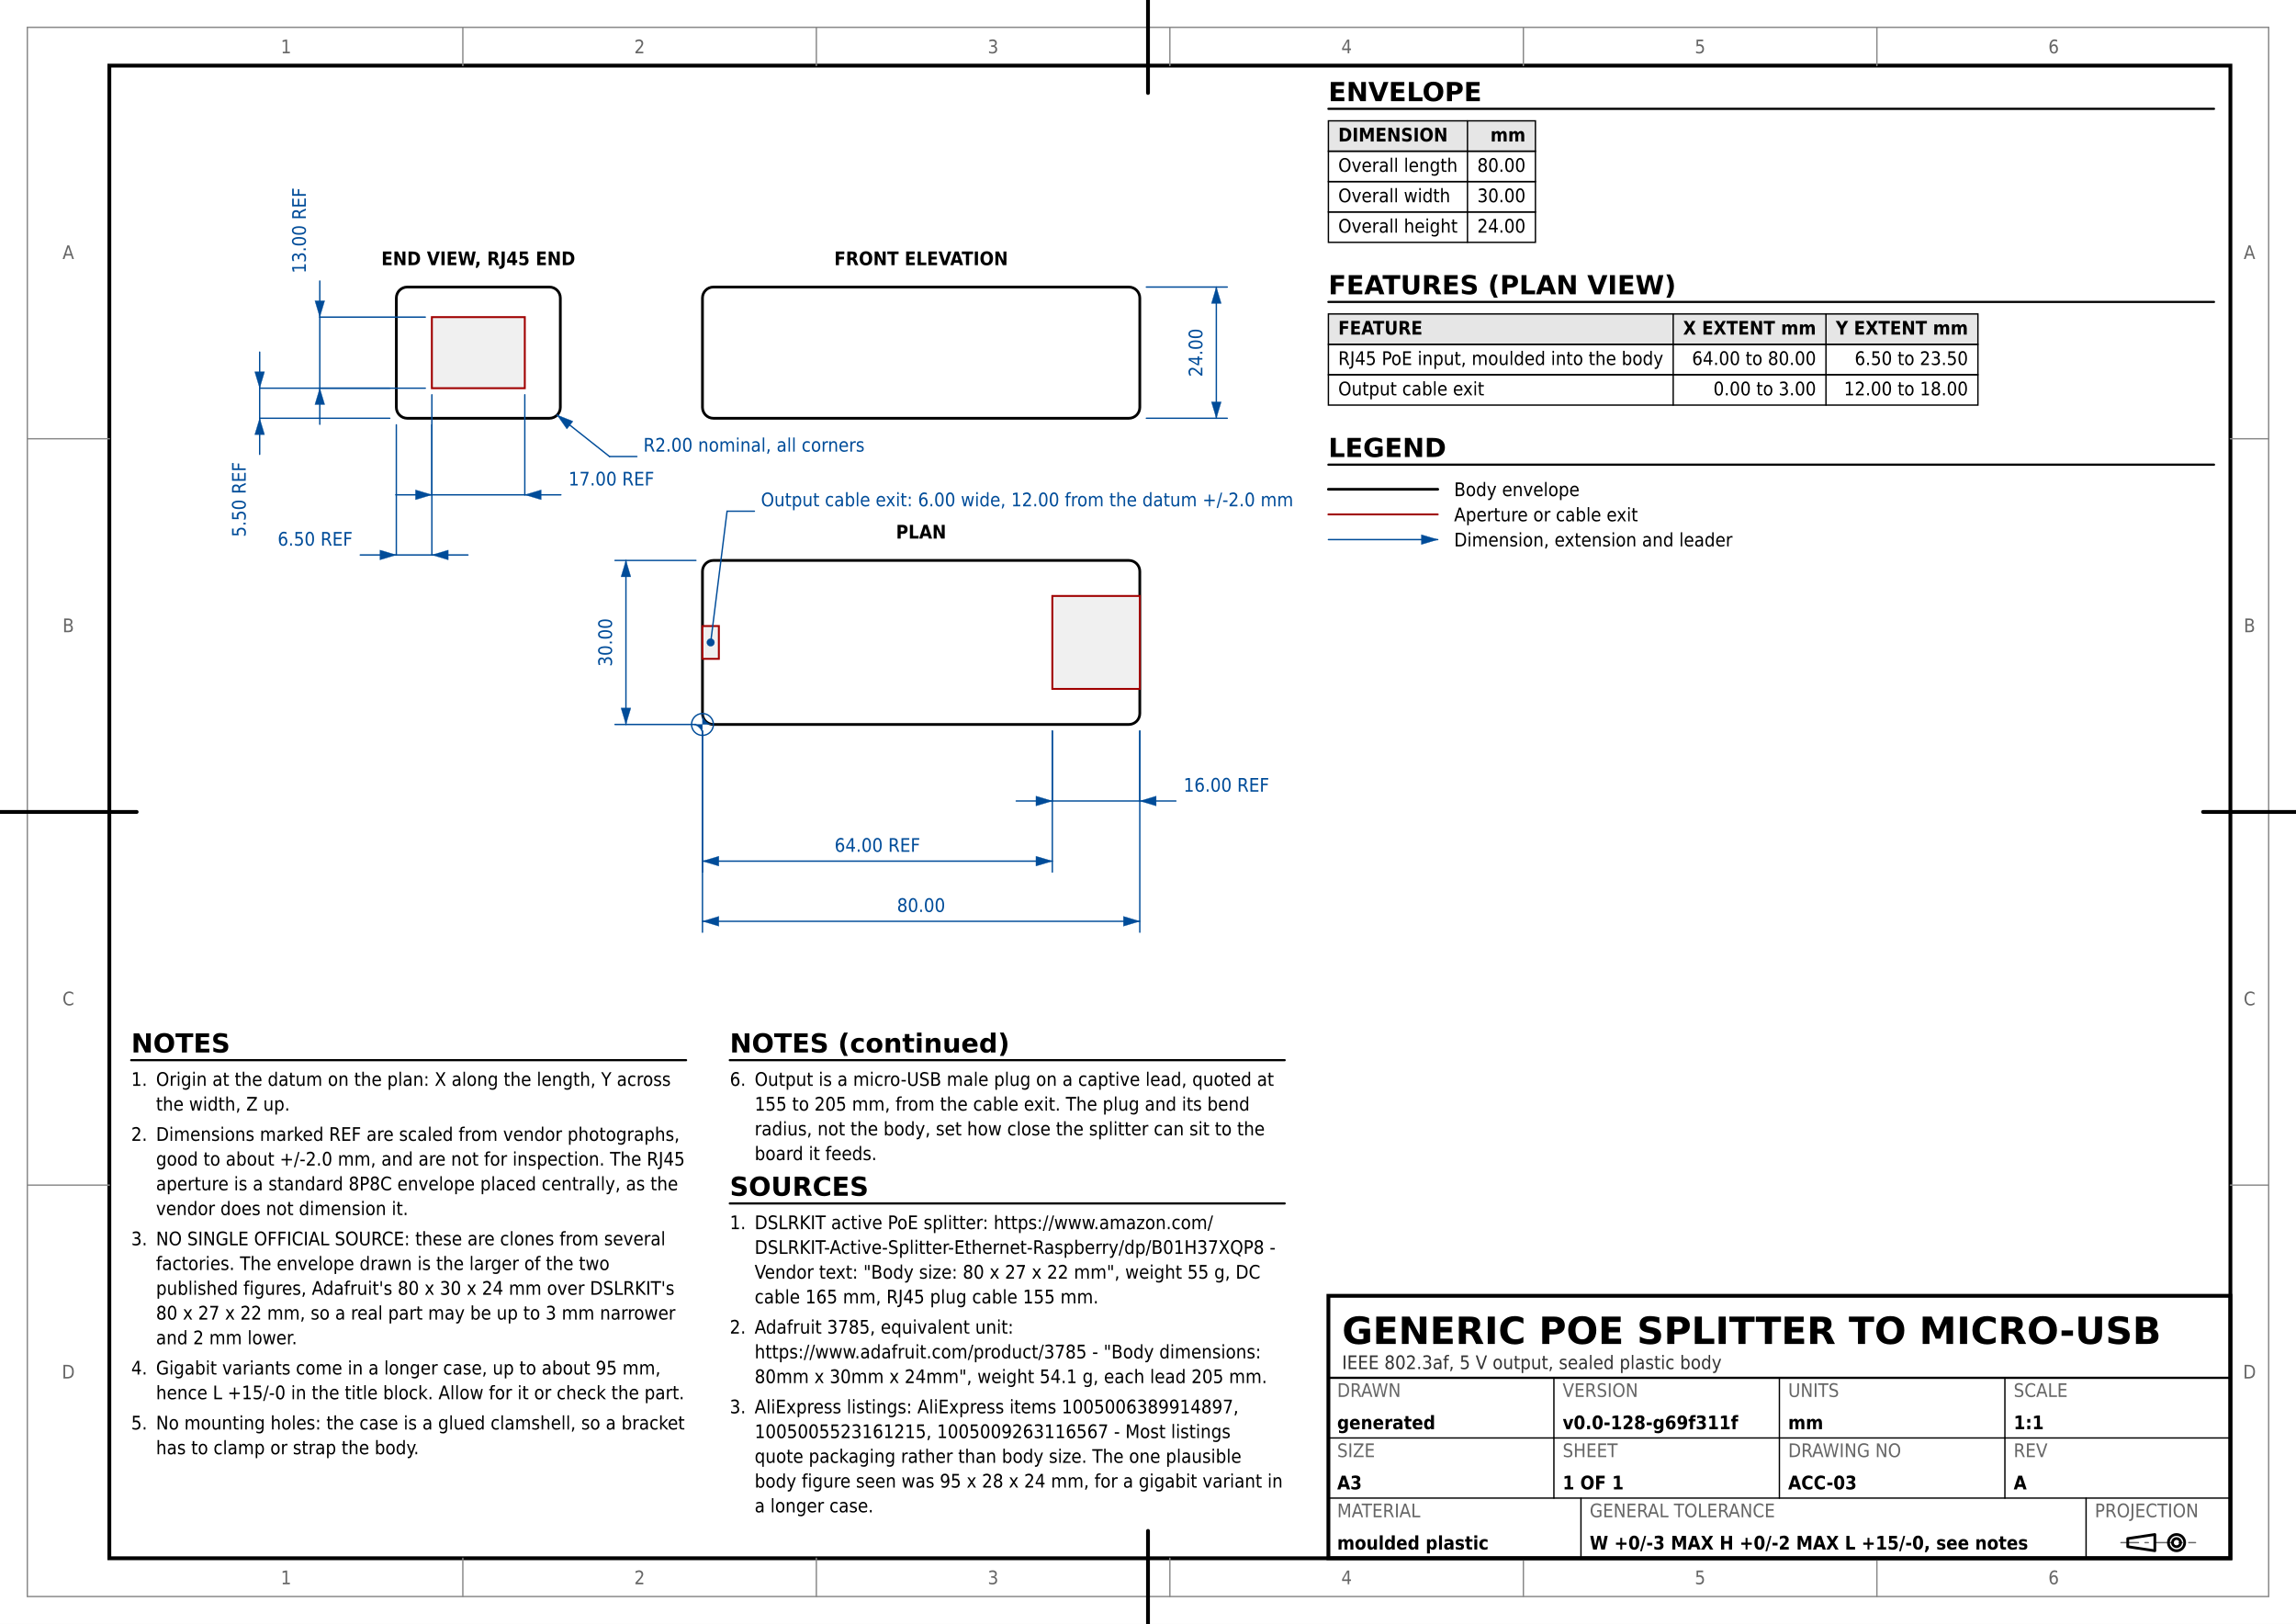
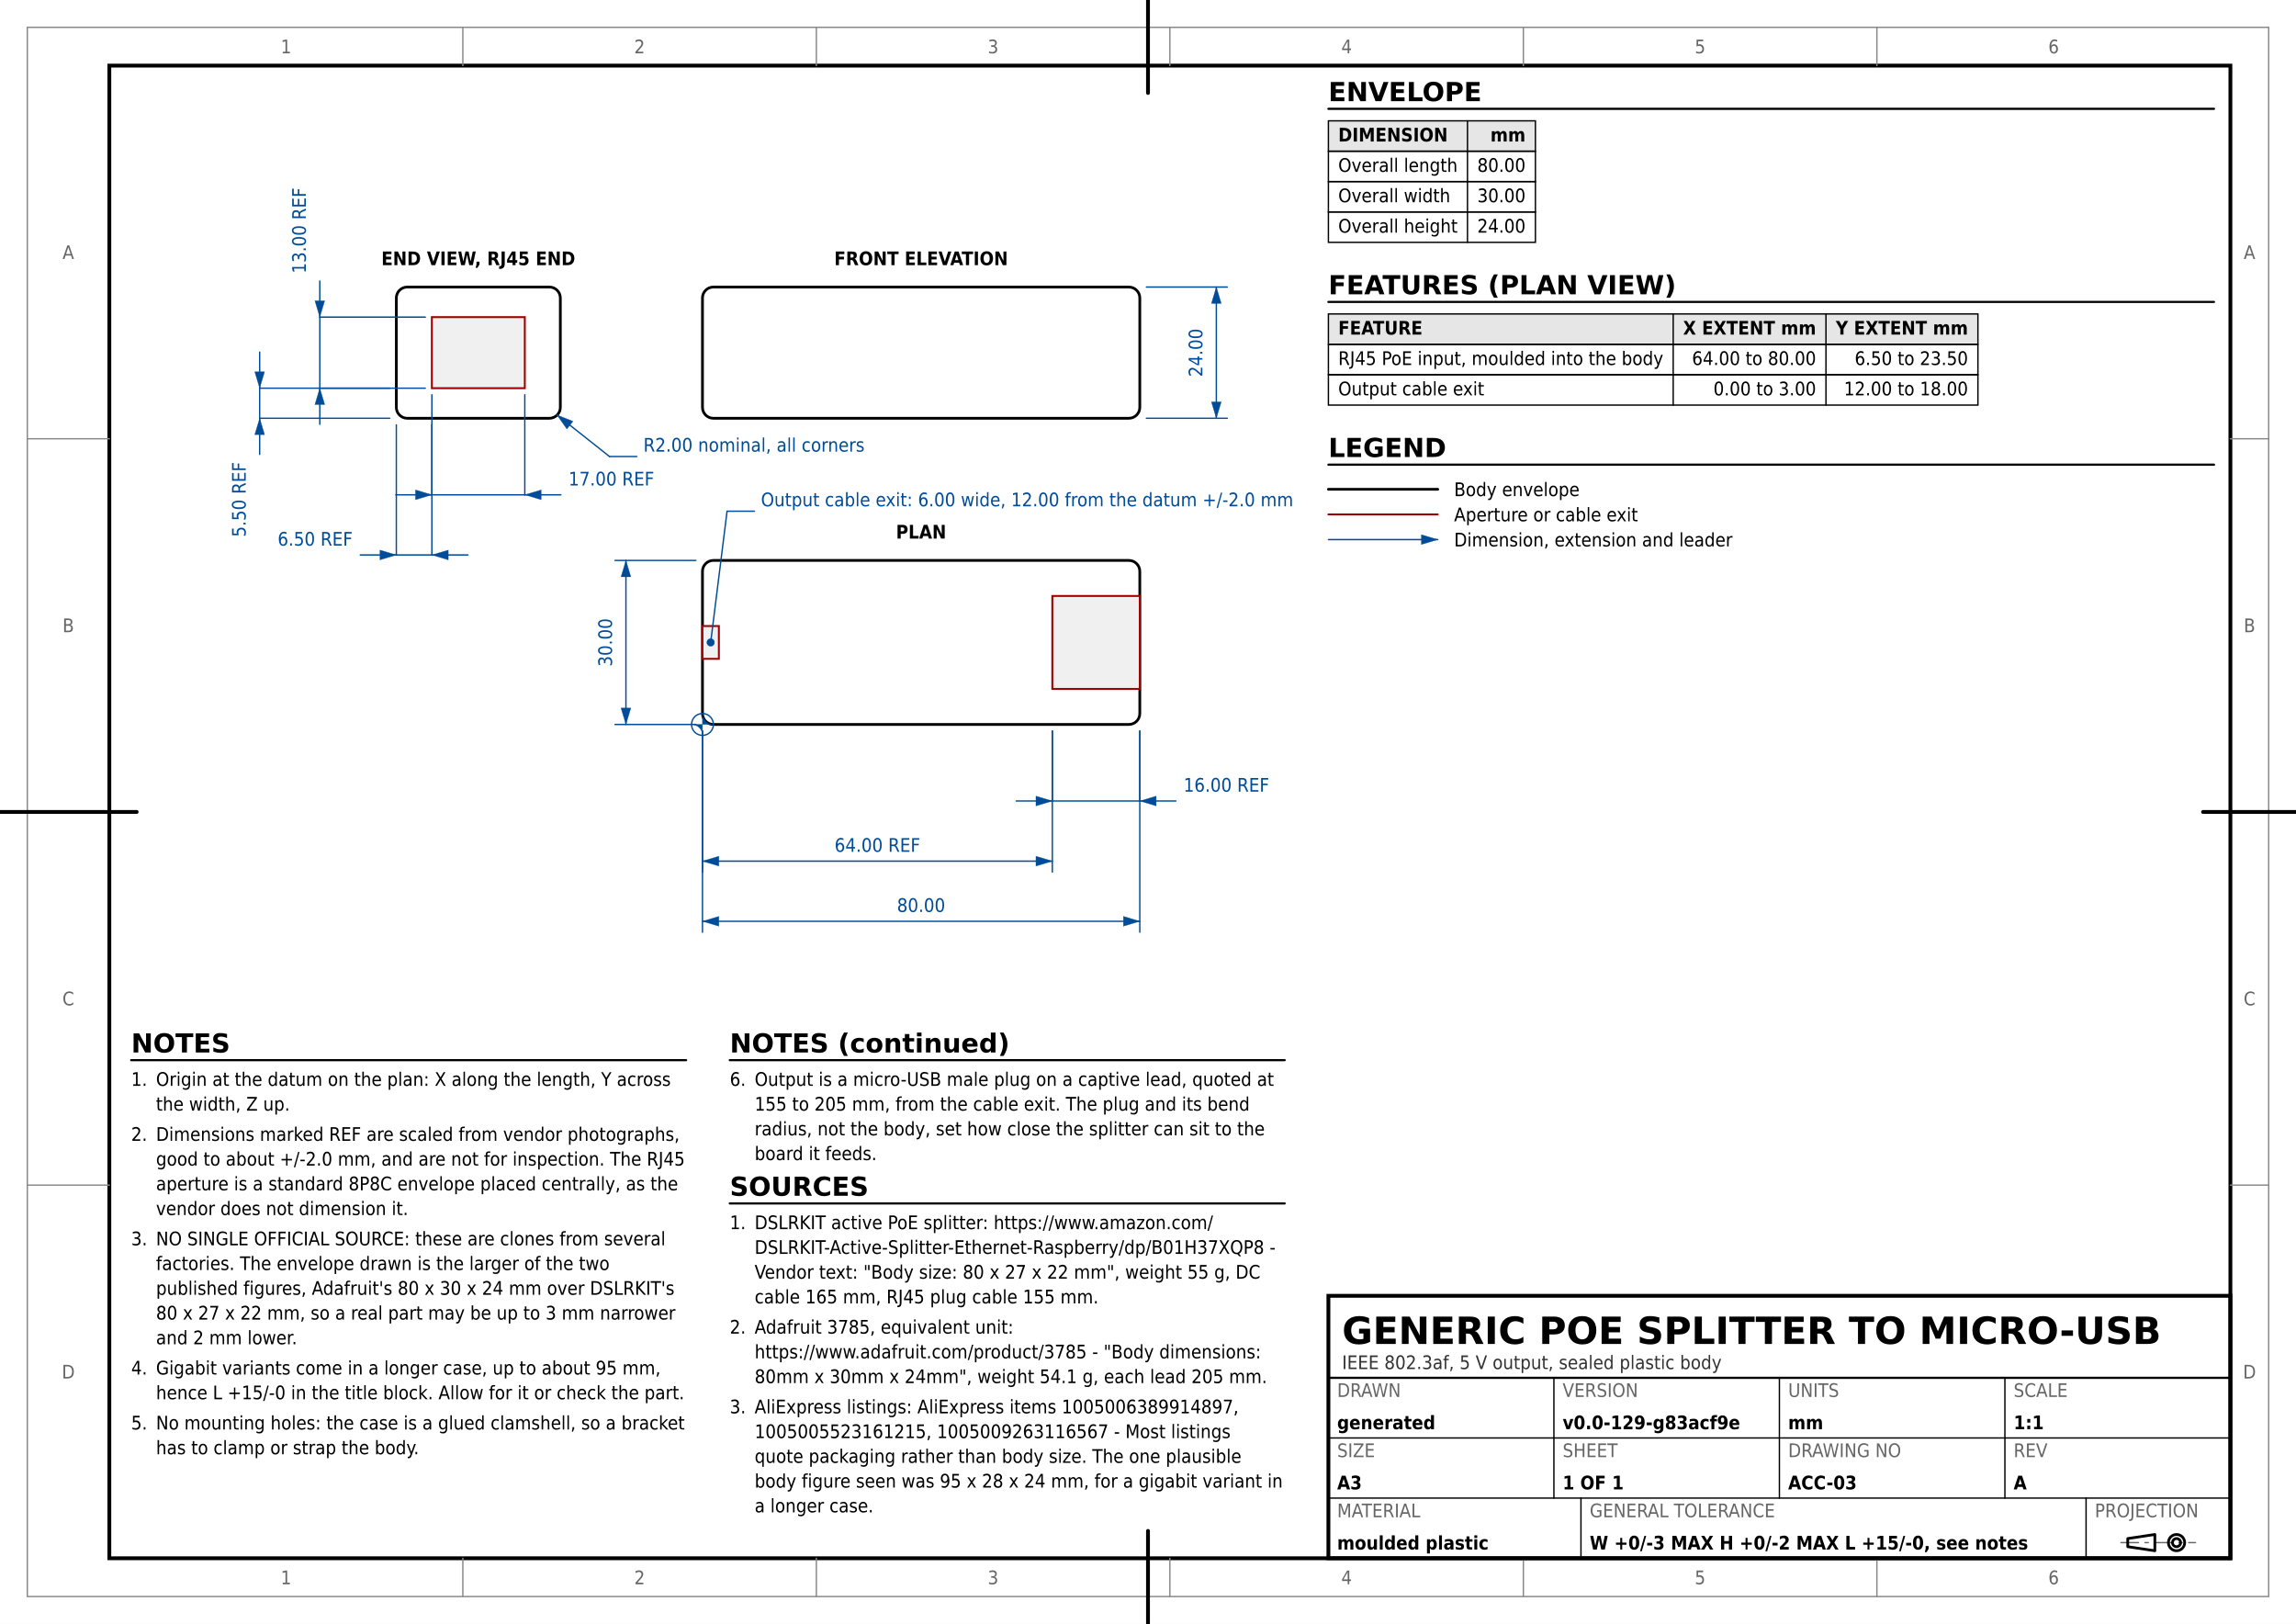
<svg xmlns="http://www.w3.org/2000/svg" version="1.1" width="420mm" height="297mm" viewBox="0 0 420 297">
  <rect width="100%" height="100%" fill="#ffffff" />
  <rect x="5" y="5" width="410" height="287" fill="none" stroke="#888888" stroke-width="0.25" />
  <rect x="20" y="12" width="388" height="273" fill="none" stroke="#000000" stroke-width="0.7" />
  <text x="52.333" y="289.75" font-family="DejaVu Sans Condensed, DejaVu Sans, Liberation Sans, sans-serif" font-size="3.429" fill="#666666" text-anchor="middle">1</text>
  <text x="52.333" y="9.75" font-family="DejaVu Sans Condensed, DejaVu Sans, Liberation Sans, sans-serif" font-size="3.429" fill="#666666" text-anchor="middle">1</text>
  <line x1="84.667" y1="292" x2="84.667" y2="285" stroke="#888888" stroke-width="0.25" stroke-linecap="round" />
  <line x1="84.667" y1="12" x2="84.667" y2="5" stroke="#888888" stroke-width="0.25" stroke-linecap="round" />
  <text x="117" y="289.75" font-family="DejaVu Sans Condensed, DejaVu Sans, Liberation Sans, sans-serif" font-size="3.429" fill="#666666" text-anchor="middle">2</text>
  <text x="117" y="9.75" font-family="DejaVu Sans Condensed, DejaVu Sans, Liberation Sans, sans-serif" font-size="3.429" fill="#666666" text-anchor="middle">2</text>
  <line x1="149.333" y1="292" x2="149.333" y2="285" stroke="#888888" stroke-width="0.25" stroke-linecap="round" />
  <line x1="149.333" y1="12" x2="149.333" y2="5" stroke="#888888" stroke-width="0.25" stroke-linecap="round" />
  <text x="181.667" y="289.75" font-family="DejaVu Sans Condensed, DejaVu Sans, Liberation Sans, sans-serif" font-size="3.429" fill="#666666" text-anchor="middle">3</text>
  <text x="181.667" y="9.75" font-family="DejaVu Sans Condensed, DejaVu Sans, Liberation Sans, sans-serif" font-size="3.429" fill="#666666" text-anchor="middle">3</text>
  <line x1="214" y1="292" x2="214" y2="285" stroke="#888888" stroke-width="0.25" stroke-linecap="round" />
  <line x1="214" y1="12" x2="214" y2="5" stroke="#888888" stroke-width="0.25" stroke-linecap="round" />
  <text x="246.333" y="289.75" font-family="DejaVu Sans Condensed, DejaVu Sans, Liberation Sans, sans-serif" font-size="3.429" fill="#666666" text-anchor="middle">4</text>
  <text x="246.333" y="9.75" font-family="DejaVu Sans Condensed, DejaVu Sans, Liberation Sans, sans-serif" font-size="3.429" fill="#666666" text-anchor="middle">4</text>
  <line x1="278.667" y1="292" x2="278.667" y2="285" stroke="#888888" stroke-width="0.25" stroke-linecap="round" />
  <line x1="278.667" y1="12" x2="278.667" y2="5" stroke="#888888" stroke-width="0.25" stroke-linecap="round" />
  <text x="311" y="289.75" font-family="DejaVu Sans Condensed, DejaVu Sans, Liberation Sans, sans-serif" font-size="3.429" fill="#666666" text-anchor="middle">5</text>
  <text x="311" y="9.75" font-family="DejaVu Sans Condensed, DejaVu Sans, Liberation Sans, sans-serif" font-size="3.429" fill="#666666" text-anchor="middle">5</text>
  <line x1="343.333" y1="292" x2="343.333" y2="285" stroke="#888888" stroke-width="0.25" stroke-linecap="round" />
  <line x1="343.333" y1="12" x2="343.333" y2="5" stroke="#888888" stroke-width="0.25" stroke-linecap="round" />
  <text x="375.667" y="289.75" font-family="DejaVu Sans Condensed, DejaVu Sans, Liberation Sans, sans-serif" font-size="3.429" fill="#666666" text-anchor="middle">6</text>
  <text x="375.667" y="9.75" font-family="DejaVu Sans Condensed, DejaVu Sans, Liberation Sans, sans-serif" font-size="3.429" fill="#666666" text-anchor="middle">6</text>
  <text x="12.5" y="252.125" font-family="DejaVu Sans Condensed, DejaVu Sans, Liberation Sans, sans-serif" font-size="3.429" fill="#666666" text-anchor="middle">D</text>
  <text x="411.5" y="252.125" font-family="DejaVu Sans Condensed, DejaVu Sans, Liberation Sans, sans-serif" font-size="3.429" fill="#666666" text-anchor="middle">D</text>
  <line x1="5" y1="216.75" x2="20" y2="216.75" stroke="#888888" stroke-width="0.25" stroke-linecap="round" />
  <line x1="408" y1="216.75" x2="415" y2="216.75" stroke="#888888" stroke-width="0.25" stroke-linecap="round" />
  <text x="12.5" y="183.875" font-family="DejaVu Sans Condensed, DejaVu Sans, Liberation Sans, sans-serif" font-size="3.429" fill="#666666" text-anchor="middle">C</text>
  <text x="411.5" y="183.875" font-family="DejaVu Sans Condensed, DejaVu Sans, Liberation Sans, sans-serif" font-size="3.429" fill="#666666" text-anchor="middle">C</text>
  <line x1="5" y1="148.5" x2="20" y2="148.5" stroke="#888888" stroke-width="0.25" stroke-linecap="round" />
  <line x1="408" y1="148.5" x2="415" y2="148.5" stroke="#888888" stroke-width="0.25" stroke-linecap="round" />
  <text x="12.5" y="115.625" font-family="DejaVu Sans Condensed, DejaVu Sans, Liberation Sans, sans-serif" font-size="3.429" fill="#666666" text-anchor="middle">B</text>
  <text x="411.5" y="115.625" font-family="DejaVu Sans Condensed, DejaVu Sans, Liberation Sans, sans-serif" font-size="3.429" fill="#666666" text-anchor="middle">B</text>
  <line x1="5" y1="80.25" x2="20" y2="80.25" stroke="#888888" stroke-width="0.25" stroke-linecap="round" />
  <line x1="408" y1="80.25" x2="415" y2="80.25" stroke="#888888" stroke-width="0.25" stroke-linecap="round" />
  <text x="12.5" y="47.375" font-family="DejaVu Sans Condensed, DejaVu Sans, Liberation Sans, sans-serif" font-size="3.429" fill="#666666" text-anchor="middle">A</text>
  <text x="411.5" y="47.375" font-family="DejaVu Sans Condensed, DejaVu Sans, Liberation Sans, sans-serif" font-size="3.429" fill="#666666" text-anchor="middle">A</text>
  <line x1="210" y1="297" x2="210" y2="280" stroke="#000000" stroke-width="0.7" stroke-linecap="round" />
  <line x1="210" y1="17" x2="210" y2="0" stroke="#000000" stroke-width="0.7" stroke-linecap="round" />
  <line x1="0" y1="148.5" x2="25" y2="148.5" stroke="#000000" stroke-width="0.7" stroke-linecap="round" />
  <line x1="403" y1="148.5" x2="420" y2="148.5" stroke="#000000" stroke-width="0.7" stroke-linecap="round" />
  <rect x="128.5" y="52.5" width="80" height="24" fill="none" stroke="#000000" stroke-width="0.5" rx="2" ry="2" />
  <rect x="128.5" y="102.5" width="80" height="30" fill="none" stroke="#000000" stroke-width="0.5" rx="2" ry="2" />
  <rect x="72.5" y="52.5" width="30" height="24" fill="none" stroke="#000000" stroke-width="0.5" rx="2" ry="2" />
  <text x="168.5" y="48.5" font-family="DejaVu Sans Condensed, DejaVu Sans, Liberation Sans, sans-serif" font-size="3.429" fill="#000000" text-anchor="middle" font-weight="bold">FRONT ELEVATION</text>
  <text x="168.5" y="98.5" font-family="DejaVu Sans Condensed, DejaVu Sans, Liberation Sans, sans-serif" font-size="3.429" fill="#000000" text-anchor="middle" font-weight="bold">PLAN</text>
  <text x="87.5" y="48.5" font-family="DejaVu Sans Condensed, DejaVu Sans, Liberation Sans, sans-serif" font-size="3.429" fill="#000000" text-anchor="middle" font-weight="bold">END VIEW, RJ45 END</text>
  <rect x="192.5" y="109" width="16" height="17" fill="#f0f0f0" stroke="#a00000" stroke-width="0.35" />
  <rect x="79" y="58" width="17" height="13" fill="#f0f0f0" stroke="#a00000" stroke-width="0.35" />
  <line x1="79" y1="72.2" x2="79" y2="90.5" stroke="#004c99" stroke-width="0.25" stroke-linecap="round" />
  <line x1="96" y1="72.2" x2="96" y2="90.5" stroke="#004c99" stroke-width="0.25" stroke-linecap="round" />
  <line x1="79" y1="90.5" x2="96" y2="90.5" stroke="#004c99" stroke-width="0.25" stroke-linecap="round" />
  <polygon points="79,90.5 76,89.6 76,91.4" fill="#004c99" stroke="#004c99" stroke-width="0.05" stroke-linejoin="round" />
  <polygon points="96,90.5 99,91.4 99,89.6" fill="#004c99" stroke="#004c99" stroke-width="0.05" stroke-linejoin="round" />
  <line x1="72.4" y1="90.5" x2="79" y2="90.5" stroke="#004c99" stroke-width="0.25" stroke-linecap="round" />
  <line x1="96" y1="90.5" x2="102.6" y2="90.5" stroke="#004c99" stroke-width="0.25" stroke-linecap="round" />
  <text x="104" y="88.791" font-family="DejaVu Sans Condensed, DejaVu Sans, Liberation Sans, sans-serif" font-size="3.429" fill="#004c99" text-anchor="start">17.00 REF</text>
  <line x1="72.5" y1="77.7" x2="72.5" y2="101.5" stroke="#004c99" stroke-width="0.25" stroke-linecap="round" />
  <line x1="79" y1="77.7" x2="79" y2="101.5" stroke="#004c99" stroke-width="0.25" stroke-linecap="round" />
  <line x1="72.5" y1="101.5" x2="79" y2="101.5" stroke="#004c99" stroke-width="0.25" stroke-linecap="round" />
  <polygon points="72.5,101.5 69.5,100.6 69.5,102.4" fill="#004c99" stroke="#004c99" stroke-width="0.05" stroke-linejoin="round" />
  <polygon points="79,101.5 82,102.4 82,100.6" fill="#004c99" stroke="#004c99" stroke-width="0.05" stroke-linejoin="round" />
  <line x1="65.9" y1="101.5" x2="72.5" y2="101.5" stroke="#004c99" stroke-width="0.25" stroke-linecap="round" />
  <line x1="79" y1="101.5" x2="85.6" y2="101.5" stroke="#004c99" stroke-width="0.25" stroke-linecap="round" />
  <text x="64.5" y="99.791" font-family="DejaVu Sans Condensed, DejaVu Sans, Liberation Sans, sans-serif" font-size="3.429" fill="#004c99" text-anchor="end">6.50 REF</text>
  <line x1="77.8" y1="71" x2="58.5" y2="71" stroke="#004c99" stroke-width="0.25" stroke-linecap="round" />
  <line x1="77.8" y1="58" x2="58.5" y2="58" stroke="#004c99" stroke-width="0.25" stroke-linecap="round" />
  <line x1="58.5" y1="71" x2="58.5" y2="58" stroke="#004c99" stroke-width="0.25" stroke-linecap="round" />
  <polygon points="58.5,71 57.6,74 59.4,74" fill="#004c99" stroke="#004c99" stroke-width="0.05" stroke-linejoin="round" />
  <polygon points="58.5,58 59.4,55 57.6,55" fill="#004c99" stroke="#004c99" stroke-width="0.05" stroke-linejoin="round" />
  <line x1="58.5" y1="77.6" x2="58.5" y2="71" stroke="#004c99" stroke-width="0.25" stroke-linecap="round" />
  <line x1="58.5" y1="58" x2="58.5" y2="51.4" stroke="#004c99" stroke-width="0.25" stroke-linecap="round" />
  <text x="55.945" y="50" font-family="DejaVu Sans Condensed, DejaVu Sans, Liberation Sans, sans-serif" font-size="3.429" fill="#004c99" text-anchor="start" transform="rotate(-90 55.9453 50)">13.00 REF</text>
  <line x1="71.3" y1="76.5" x2="47.5" y2="76.5" stroke="#004c99" stroke-width="0.25" stroke-linecap="round" />
  <line x1="71.3" y1="71" x2="47.5" y2="71" stroke="#004c99" stroke-width="0.25" stroke-linecap="round" />
  <line x1="47.5" y1="76.5" x2="47.5" y2="71" stroke="#004c99" stroke-width="0.25" stroke-linecap="round" />
  <polygon points="47.5,76.5 46.6,79.5 48.4,79.5" fill="#004c99" stroke="#004c99" stroke-width="0.05" stroke-linejoin="round" />
  <polygon points="47.5,71 48.4,68 46.6,68" fill="#004c99" stroke="#004c99" stroke-width="0.05" stroke-linejoin="round" />
  <line x1="47.5" y1="83.1" x2="47.5" y2="76.5" stroke="#004c99" stroke-width="0.25" stroke-linecap="round" />
  <line x1="47.5" y1="71" x2="47.5" y2="64.4" stroke="#004c99" stroke-width="0.25" stroke-linecap="round" />
  <text x="44.945" y="84.5" font-family="DejaVu Sans Condensed, DejaVu Sans, Liberation Sans, sans-serif" font-size="3.429" fill="#004c99" text-anchor="end" transform="rotate(-90 44.9453 84.5)">5.50 REF</text>
  <line x1="192.5" y1="133.7" x2="192.5" y2="146.5" stroke="#004c99" stroke-width="0.25" stroke-linecap="round" />
  <line x1="208.5" y1="133.7" x2="208.5" y2="146.5" stroke="#004c99" stroke-width="0.25" stroke-linecap="round" />
  <line x1="192.5" y1="146.5" x2="208.5" y2="146.5" stroke="#004c99" stroke-width="0.25" stroke-linecap="round" />
  <polygon points="192.5,146.5 189.5,145.6 189.5,147.4" fill="#004c99" stroke="#004c99" stroke-width="0.05" stroke-linejoin="round" />
  <polygon points="208.5,146.5 211.5,147.4 211.5,145.6" fill="#004c99" stroke="#004c99" stroke-width="0.05" stroke-linejoin="round" />
  <line x1="185.9" y1="146.5" x2="192.5" y2="146.5" stroke="#004c99" stroke-width="0.25" stroke-linecap="round" />
  <line x1="208.5" y1="146.5" x2="215.1" y2="146.5" stroke="#004c99" stroke-width="0.25" stroke-linecap="round" />
  <text x="216.5" y="144.791" font-family="DejaVu Sans Condensed, DejaVu Sans, Liberation Sans, sans-serif" font-size="3.429" fill="#004c99" text-anchor="start">16.00 REF</text>
  <line x1="128.5" y1="133.7" x2="128.5" y2="159.5" stroke="#004c99" stroke-width="0.25" stroke-linecap="round" />
  <line x1="192.5" y1="133.7" x2="192.5" y2="159.5" stroke="#004c99" stroke-width="0.25" stroke-linecap="round" />
  <line x1="128.5" y1="157.5" x2="192.5" y2="157.5" stroke="#004c99" stroke-width="0.25" stroke-linecap="round" />
  <polygon points="128.5,157.5 131.5,158.4 131.5,156.6" fill="#004c99" stroke="#004c99" stroke-width="0.05" stroke-linejoin="round" />
  <polygon points="192.5,157.5 189.5,156.6 189.5,158.4" fill="#004c99" stroke="#004c99" stroke-width="0.05" stroke-linejoin="round" />
  <text x="160.5" y="155.791" font-family="DejaVu Sans Condensed, DejaVu Sans, Liberation Sans, sans-serif" font-size="3.429" fill="#004c99" text-anchor="middle">64.00 REF</text>
  <rect x="128.5" y="114.5" width="3" height="6" fill="#f0f0f0" stroke="#a00000" stroke-width="0.35" />
  <circle cx="130" cy="117.5" r="0.7" fill="#004c99" stroke="#004c99" stroke-width="0.05" />
  <line x1="130" y1="117.5" x2="133" y2="93.5" stroke="#004c99" stroke-width="0.25" stroke-linecap="round" />
  <line x1="133" y1="93.5" x2="138" y2="93.5" stroke="#004c99" stroke-width="0.25" stroke-linecap="round" />
  <text x="139.2" y="92.6" font-family="DejaVu Sans Condensed, DejaVu Sans, Liberation Sans, sans-serif" font-size="3.429" fill="#004c99" text-anchor="start">Output cable exit: 6.00 wide, 12.00 from the datum +/-2.0 mm</text>
  <line x1="128.5" y1="133.7" x2="128.5" y2="170.5" stroke="#004c99" stroke-width="0.25" stroke-linecap="round" />
  <line x1="208.5" y1="133.7" x2="208.5" y2="170.5" stroke="#004c99" stroke-width="0.25" stroke-linecap="round" />
  <line x1="128.5" y1="168.5" x2="208.5" y2="168.5" stroke="#004c99" stroke-width="0.25" stroke-linecap="round" />
  <polygon points="128.5,168.5 131.5,169.4 131.5,167.6" fill="#004c99" stroke="#004c99" stroke-width="0.05" stroke-linejoin="round" />
  <polygon points="208.5,168.5 205.5,167.6 205.5,169.4" fill="#004c99" stroke="#004c99" stroke-width="0.05" stroke-linejoin="round" />
  <text x="168.5" y="166.791" font-family="DejaVu Sans Condensed, DejaVu Sans, Liberation Sans, sans-serif" font-size="3.429" fill="#004c99" text-anchor="middle">80.00</text>
  <line x1="127.3" y1="132.5" x2="112.5" y2="132.5" stroke="#004c99" stroke-width="0.25" stroke-linecap="round" />
  <line x1="127.3" y1="102.5" x2="112.5" y2="102.5" stroke="#004c99" stroke-width="0.25" stroke-linecap="round" />
  <line x1="114.5" y1="132.5" x2="114.5" y2="102.5" stroke="#004c99" stroke-width="0.25" stroke-linecap="round" />
  <polygon points="114.5,132.5 115.4,129.5 113.6,129.5" fill="#004c99" stroke="#004c99" stroke-width="0.05" stroke-linejoin="round" />
  <polygon points="114.5,102.5 113.6,105.5 115.4,105.5" fill="#004c99" stroke="#004c99" stroke-width="0.05" stroke-linejoin="round" />
  <text x="111.945" y="117.5" font-family="DejaVu Sans Condensed, DejaVu Sans, Liberation Sans, sans-serif" font-size="3.429" fill="#004c99" text-anchor="middle" transform="rotate(-90 111.9453 117.5)">30.00</text>
  <line x1="209.7" y1="76.5" x2="224.5" y2="76.5" stroke="#004c99" stroke-width="0.25" stroke-linecap="round" />
  <line x1="209.7" y1="52.5" x2="224.5" y2="52.5" stroke="#004c99" stroke-width="0.25" stroke-linecap="round" />
  <line x1="222.5" y1="76.5" x2="222.5" y2="52.5" stroke="#004c99" stroke-width="0.25" stroke-linecap="round" />
  <polygon points="222.5,76.5 223.4,73.5 221.6,73.5" fill="#004c99" stroke="#004c99" stroke-width="0.05" stroke-linejoin="round" />
  <polygon points="222.5,52.5 221.6,55.5 223.4,55.5" fill="#004c99" stroke="#004c99" stroke-width="0.05" stroke-linejoin="round" />
  <text x="219.945" y="64.5" font-family="DejaVu Sans Condensed, DejaVu Sans, Liberation Sans, sans-serif" font-size="3.429" fill="#004c99" text-anchor="middle" transform="rotate(-90 219.9453 64.5)">24.00</text>
  <polygon points="101.9,75.9 103.694,78.468 104.811,77.056" fill="#004c99" stroke="#004c99" stroke-width="0.05" stroke-linejoin="round" />
  <line x1="101.9" y1="75.9" x2="111.5" y2="83.5" stroke="#004c99" stroke-width="0.25" stroke-linecap="round" />
  <line x1="111.5" y1="83.5" x2="116.5" y2="83.5" stroke="#004c99" stroke-width="0.25" stroke-linecap="round" />
  <text x="117.7" y="82.6" font-family="DejaVu Sans Condensed, DejaVu Sans, Liberation Sans, sans-serif" font-size="3.429" fill="#004c99" text-anchor="start">R2.00 nominal, all corners</text>
  <circle cx="128.5" cy="132.5" r="2" fill="none" stroke="#004c99" stroke-width="0.25" />
  <path d="M 128.5 132.5 L 130.5 132.5 A 2.0 2.0 0 0 1 128.5 130.5 Z" fill="#004c99" stroke="#004c99" stroke-width="0.05" stroke-linejoin="round" stroke-linecap="round" />
  <path d="M 128.5 132.5 L 126.5 132.5 A 2.0 2.0 0 0 1 128.5 134.5 Z" fill="#004c99" stroke="#004c99" stroke-width="0.05" stroke-linejoin="round" stroke-linecap="round" />
  <text x="243" y="18.5" font-family="DejaVu Sans, Liberation Sans, sans-serif" font-size="4.801" fill="#000000" text-anchor="start" font-weight="bold">ENVELOPE</text>
  <line x1="243" y1="19.9" x2="405" y2="19.9" stroke="#000000" stroke-width="0.4" stroke-linecap="round" />
  <rect x="243" y="22.1" width="37.87" height="5.556" fill="#e6e6e6" stroke="#000000" stroke-width="0.25" />
  <text x="244.8" y="25.878" font-family="DejaVu Sans Condensed, DejaVu Sans, Liberation Sans, sans-serif" font-size="3.429" fill="#000000" text-anchor="start" font-weight="bold">DIMENSION</text>
  <text x="279.07" y="25.878" font-family="DejaVu Sans Condensed, DejaVu Sans, Liberation Sans, sans-serif" font-size="3.429" fill="#000000" text-anchor="end" font-weight="bold">mm</text>
  <rect x="243" y="27.656" width="37.87" height="5.556" fill="none" stroke="#000000" stroke-width="0.25" />
  <text x="244.8" y="31.433" font-family="DejaVu Sans Condensed, DejaVu Sans, Liberation Sans, sans-serif" font-size="3.429" fill="#000000" text-anchor="start">Overall length</text>
  <text x="279.07" y="31.433" font-family="DejaVu Sans Condensed, DejaVu Sans, Liberation Sans, sans-serif" font-size="3.429" fill="#000000" text-anchor="end">80.00</text>
  <rect x="243" y="33.211" width="37.87" height="5.556" fill="none" stroke="#000000" stroke-width="0.25" />
  <text x="244.8" y="36.989" font-family="DejaVu Sans Condensed, DejaVu Sans, Liberation Sans, sans-serif" font-size="3.429" fill="#000000" text-anchor="start">Overall width</text>
  <text x="279.07" y="36.989" font-family="DejaVu Sans Condensed, DejaVu Sans, Liberation Sans, sans-serif" font-size="3.429" fill="#000000" text-anchor="end">30.00</text>
  <rect x="243" y="38.767" width="37.87" height="5.556" fill="none" stroke="#000000" stroke-width="0.25" />
  <text x="244.8" y="42.544" font-family="DejaVu Sans Condensed, DejaVu Sans, Liberation Sans, sans-serif" font-size="3.429" fill="#000000" text-anchor="start">Overall height</text>
  <text x="279.07" y="42.544" font-family="DejaVu Sans Condensed, DejaVu Sans, Liberation Sans, sans-serif" font-size="3.429" fill="#000000" text-anchor="end">24.00</text>
  <line x1="268.441" y1="22.1" x2="268.441" y2="44.322" stroke="#000000" stroke-width="0.25" stroke-linecap="round" />
  <text x="243" y="53.822" font-family="DejaVu Sans, Liberation Sans, sans-serif" font-size="4.801" fill="#000000" text-anchor="start" font-weight="bold">FEATURES (PLAN VIEW)</text>
  <line x1="243" y1="55.222" x2="405" y2="55.222" stroke="#000000" stroke-width="0.4" stroke-linecap="round" />
  <rect x="243" y="57.422" width="118.816" height="5.556" fill="#e6e6e6" stroke="#000000" stroke-width="0.25" />
  <text x="244.8" y="61.2" font-family="DejaVu Sans Condensed, DejaVu Sans, Liberation Sans, sans-serif" font-size="3.429" fill="#000000" text-anchor="start" font-weight="bold">FEATURE</text>
  <text x="332.218" y="61.2" font-family="DejaVu Sans Condensed, DejaVu Sans, Liberation Sans, sans-serif" font-size="3.429" fill="#000000" text-anchor="end" font-weight="bold">X EXTENT mm</text>
  <text x="360.016" y="61.2" font-family="DejaVu Sans Condensed, DejaVu Sans, Liberation Sans, sans-serif" font-size="3.429" fill="#000000" text-anchor="end" font-weight="bold">Y EXTENT mm</text>
  <rect x="243" y="62.978" width="118.816" height="5.556" fill="none" stroke="#000000" stroke-width="0.25" />
  <text x="244.8" y="66.756" font-family="DejaVu Sans Condensed, DejaVu Sans, Liberation Sans, sans-serif" font-size="3.429" fill="#000000" text-anchor="start">RJ45 PoE input, moulded into the body</text>
  <text x="332.218" y="66.756" font-family="DejaVu Sans Condensed, DejaVu Sans, Liberation Sans, sans-serif" font-size="3.429" fill="#000000" text-anchor="end">64.00 to 80.00</text>
  <text x="360.016" y="66.756" font-family="DejaVu Sans Condensed, DejaVu Sans, Liberation Sans, sans-serif" font-size="3.429" fill="#000000" text-anchor="end">6.50 to 23.50</text>
  <rect x="243" y="68.533" width="118.816" height="5.556" fill="none" stroke="#000000" stroke-width="0.25" />
  <text x="244.8" y="72.311" font-family="DejaVu Sans Condensed, DejaVu Sans, Liberation Sans, sans-serif" font-size="3.429" fill="#000000" text-anchor="start">Output cable exit</text>
  <text x="332.218" y="72.311" font-family="DejaVu Sans Condensed, DejaVu Sans, Liberation Sans, sans-serif" font-size="3.429" fill="#000000" text-anchor="end">0.00 to 3.00</text>
  <text x="360.016" y="72.311" font-family="DejaVu Sans Condensed, DejaVu Sans, Liberation Sans, sans-serif" font-size="3.429" fill="#000000" text-anchor="end">12.00 to 18.00</text>
  <line x1="306.074" y1="57.422" x2="306.074" y2="74.089" stroke="#000000" stroke-width="0.25" stroke-linecap="round" />
  <line x1="334.018" y1="57.422" x2="334.018" y2="74.089" stroke="#000000" stroke-width="0.25" stroke-linecap="round" />
  <text x="243" y="83.589" font-family="DejaVu Sans, Liberation Sans, sans-serif" font-size="4.801" fill="#000000" text-anchor="start" font-weight="bold">LEGEND</text>
  <line x1="243" y1="84.989" x2="405" y2="84.989" stroke="#000000" stroke-width="0.4" stroke-linecap="round" />
  <line x1="243" y1="89.489" x2="263" y2="89.489" stroke="#000000" stroke-width="0.5" stroke-linecap="round" />
  <text x="266" y="90.739" font-family="DejaVu Sans Condensed, DejaVu Sans, Liberation Sans, sans-serif" font-size="3.429" fill="#000000" text-anchor="start">Body envelope</text>
  <line x1="243" y1="94.089" x2="263" y2="94.089" stroke="#a00000" stroke-width="0.35" stroke-linecap="round" />
  <text x="266" y="95.339" font-family="DejaVu Sans Condensed, DejaVu Sans, Liberation Sans, sans-serif" font-size="3.429" fill="#000000" text-anchor="start">Aperture or cable exit</text>
  <line x1="243" y1="98.689" x2="263" y2="98.689" stroke="#004c99" stroke-width="0.25" stroke-linecap="round" />
  <polygon points="263,98.689 260,97.789 260,99.589" fill="#004c99" stroke="#004c99" stroke-width="0.05" stroke-linejoin="round" />
  <text x="266" y="99.939" font-family="DejaVu Sans Condensed, DejaVu Sans, Liberation Sans, sans-serif" font-size="3.429" fill="#000000" text-anchor="start">Dimension, extension and leader</text>
  <text x="24" y="192.5" font-family="DejaVu Sans, Liberation Sans, sans-serif" font-size="4.801" fill="#000000" text-anchor="start" font-weight="bold">NOTES</text>
  <line x1="24" y1="193.9" x2="125.5" y2="193.9" stroke="#000000" stroke-width="0.4" stroke-linecap="round" />
  <text x="24" y="198.6" font-family="DejaVu Sans Condensed, DejaVu Sans, Liberation Sans, sans-serif" font-size="3.429" fill="#000000" text-anchor="start">1.</text>
  <text x="28.542" y="198.6" font-family="DejaVu Sans Condensed, DejaVu Sans, Liberation Sans, sans-serif" font-size="3.429" fill="#000000" text-anchor="start">Origin at the datum on the plan: X along the length, Y across</text>
  <text x="28.542" y="203.127" font-family="DejaVu Sans Condensed, DejaVu Sans, Liberation Sans, sans-serif" font-size="3.429" fill="#000000" text-anchor="start">the width, Z up.</text>
  <text x="24" y="208.654" font-family="DejaVu Sans Condensed, DejaVu Sans, Liberation Sans, sans-serif" font-size="3.429" fill="#000000" text-anchor="start">2.</text>
  <text x="28.542" y="208.654" font-family="DejaVu Sans Condensed, DejaVu Sans, Liberation Sans, sans-serif" font-size="3.429" fill="#000000" text-anchor="start">Dimensions marked REF are scaled from vendor photographs,</text>
  <text x="28.542" y="213.18" font-family="DejaVu Sans Condensed, DejaVu Sans, Liberation Sans, sans-serif" font-size="3.429" fill="#000000" text-anchor="start">good to about +/-2.0 mm, and are not for inspection. The RJ45</text>
  <text x="28.542" y="217.707" font-family="DejaVu Sans Condensed, DejaVu Sans, Liberation Sans, sans-serif" font-size="3.429" fill="#000000" text-anchor="start">aperture is a standard 8P8C envelope placed centrally, as the</text>
  <text x="28.542" y="222.234" font-family="DejaVu Sans Condensed, DejaVu Sans, Liberation Sans, sans-serif" font-size="3.429" fill="#000000" text-anchor="start">vendor does not dimension it.</text>
  <text x="24" y="227.761" font-family="DejaVu Sans Condensed, DejaVu Sans, Liberation Sans, sans-serif" font-size="3.429" fill="#000000" text-anchor="start">3.</text>
  <text x="28.542" y="227.761" font-family="DejaVu Sans Condensed, DejaVu Sans, Liberation Sans, sans-serif" font-size="3.429" fill="#000000" text-anchor="start">NO SINGLE OFFICIAL SOURCE: these are clones from several</text>
  <text x="28.542" y="232.287" font-family="DejaVu Sans Condensed, DejaVu Sans, Liberation Sans, sans-serif" font-size="3.429" fill="#000000" text-anchor="start">factories. The envelope drawn is the larger of the two</text>
  <text x="28.542" y="236.814" font-family="DejaVu Sans Condensed, DejaVu Sans, Liberation Sans, sans-serif" font-size="3.429" fill="#000000" text-anchor="start">published figures, Adafruit's 80 x 30 x 24 mm over DSLRKIT's</text>
  <text x="28.542" y="241.341" font-family="DejaVu Sans Condensed, DejaVu Sans, Liberation Sans, sans-serif" font-size="3.429" fill="#000000" text-anchor="start">80 x 27 x 22 mm, so a real part may be up to 3 mm narrower</text>
  <text x="28.542" y="245.868" font-family="DejaVu Sans Condensed, DejaVu Sans, Liberation Sans, sans-serif" font-size="3.429" fill="#000000" text-anchor="start">and 2 mm lower.</text>
  <text x="24" y="251.394" font-family="DejaVu Sans Condensed, DejaVu Sans, Liberation Sans, sans-serif" font-size="3.429" fill="#000000" text-anchor="start">4.</text>
  <text x="28.542" y="251.394" font-family="DejaVu Sans Condensed, DejaVu Sans, Liberation Sans, sans-serif" font-size="3.429" fill="#000000" text-anchor="start">Gigabit variants come in a longer case, up to about 95 mm,</text>
  <text x="28.542" y="255.921" font-family="DejaVu Sans Condensed, DejaVu Sans, Liberation Sans, sans-serif" font-size="3.429" fill="#000000" text-anchor="start">hence L +15/-0 in the title block. Allow for it or check the part.</text>
  <text x="24" y="261.448" font-family="DejaVu Sans Condensed, DejaVu Sans, Liberation Sans, sans-serif" font-size="3.429" fill="#000000" text-anchor="start">5.</text>
  <text x="28.542" y="261.448" font-family="DejaVu Sans Condensed, DejaVu Sans, Liberation Sans, sans-serif" font-size="3.429" fill="#000000" text-anchor="start">No mounting holes: the case is a glued clamshell, so a bracket</text>
  <text x="28.542" y="265.974" font-family="DejaVu Sans Condensed, DejaVu Sans, Liberation Sans, sans-serif" font-size="3.429" fill="#000000" text-anchor="start">has to clamp or strap the body.</text>
  <text x="133.5" y="192.5" font-family="DejaVu Sans, Liberation Sans, sans-serif" font-size="4.801" fill="#000000" text-anchor="start" font-weight="bold">NOTES (continued)</text>
  <line x1="133.5" y1="193.9" x2="235" y2="193.9" stroke="#000000" stroke-width="0.4" stroke-linecap="round" />
  <text x="133.5" y="198.6" font-family="DejaVu Sans Condensed, DejaVu Sans, Liberation Sans, sans-serif" font-size="3.429" fill="#000000" text-anchor="start">6.</text>
  <text x="138.042" y="198.6" font-family="DejaVu Sans Condensed, DejaVu Sans, Liberation Sans, sans-serif" font-size="3.429" fill="#000000" text-anchor="start">Output is a micro-USB male plug on a captive lead, quoted at</text>
  <text x="138.042" y="203.127" font-family="DejaVu Sans Condensed, DejaVu Sans, Liberation Sans, sans-serif" font-size="3.429" fill="#000000" text-anchor="start">155 to 205 mm, from the cable exit. The plug and its bend</text>
  <text x="138.042" y="207.654" font-family="DejaVu Sans Condensed, DejaVu Sans, Liberation Sans, sans-serif" font-size="3.429" fill="#000000" text-anchor="start">radius, not the body, set how close the splitter can sit to the</text>
  <text x="138.042" y="212.18" font-family="DejaVu Sans Condensed, DejaVu Sans, Liberation Sans, sans-serif" font-size="3.429" fill="#000000" text-anchor="start">board it feeds.</text>
  <text x="133.5" y="218.707" font-family="DejaVu Sans, Liberation Sans, sans-serif" font-size="4.801" fill="#000000" text-anchor="start" font-weight="bold">SOURCES</text>
  <line x1="133.5" y1="220.107" x2="235" y2="220.107" stroke="#000000" stroke-width="0.4" stroke-linecap="round" />
  <text x="133.5" y="224.807" font-family="DejaVu Sans Condensed, DejaVu Sans, Liberation Sans, sans-serif" font-size="3.429" fill="#000000" text-anchor="start">1.</text>
  <text x="138.042" y="224.807" font-family="DejaVu Sans Condensed, DejaVu Sans, Liberation Sans, sans-serif" font-size="3.429" fill="#000000" text-anchor="start">DSLRKIT active PoE splitter: https://www.amazon.com/</text>
  <text x="138.042" y="229.334" font-family="DejaVu Sans Condensed, DejaVu Sans, Liberation Sans, sans-serif" font-size="3.429" fill="#000000" text-anchor="start">DSLRKIT-Active-Splitter-Ethernet-Raspberry/dp/B01H37XQP8 -</text>
  <text x="138.042" y="233.861" font-family="DejaVu Sans Condensed, DejaVu Sans, Liberation Sans, sans-serif" font-size="3.429" fill="#000000" text-anchor="start">Vendor text: "Body size: 80 x 27 x 22 mm", weight 55 g, DC</text>
  <text x="138.042" y="238.387" font-family="DejaVu Sans Condensed, DejaVu Sans, Liberation Sans, sans-serif" font-size="3.429" fill="#000000" text-anchor="start">cable 165 mm, RJ45 plug cable 155 mm.</text>
  <text x="133.5" y="243.914" font-family="DejaVu Sans Condensed, DejaVu Sans, Liberation Sans, sans-serif" font-size="3.429" fill="#000000" text-anchor="start">2.</text>
  <text x="138.042" y="243.914" font-family="DejaVu Sans Condensed, DejaVu Sans, Liberation Sans, sans-serif" font-size="3.429" fill="#000000" text-anchor="start">Adafruit 3785, equivalent unit:</text>
  <text x="138.042" y="248.441" font-family="DejaVu Sans Condensed, DejaVu Sans, Liberation Sans, sans-serif" font-size="3.429" fill="#000000" text-anchor="start">https://www.adafruit.com/product/3785 - "Body dimensions:</text>
  <text x="138.042" y="252.968" font-family="DejaVu Sans Condensed, DejaVu Sans, Liberation Sans, sans-serif" font-size="3.429" fill="#000000" text-anchor="start">80mm x 30mm x 24mm", weight 54.1 g, each lead 205 mm.</text>
  <text x="133.5" y="258.494" font-family="DejaVu Sans Condensed, DejaVu Sans, Liberation Sans, sans-serif" font-size="3.429" fill="#000000" text-anchor="start">3.</text>
  <text x="138.042" y="258.494" font-family="DejaVu Sans Condensed, DejaVu Sans, Liberation Sans, sans-serif" font-size="3.429" fill="#000000" text-anchor="start">AliExpress listings: AliExpress items 1005006389914897,</text>
  <text x="138.042" y="263.021" font-family="DejaVu Sans Condensed, DejaVu Sans, Liberation Sans, sans-serif" font-size="3.429" fill="#000000" text-anchor="start">1005005523161215, 1005009263116567 - Most listings</text>
  <text x="138.042" y="267.548" font-family="DejaVu Sans Condensed, DejaVu Sans, Liberation Sans, sans-serif" font-size="3.429" fill="#000000" text-anchor="start">quote packaging rather than body size. The one plausible</text>
  <text x="138.042" y="272.075" font-family="DejaVu Sans Condensed, DejaVu Sans, Liberation Sans, sans-serif" font-size="3.429" fill="#000000" text-anchor="start">body figure seen was 95 x 28 x 24 mm, for a gigabit variant in</text>
  <text x="138.042" y="276.601" font-family="DejaVu Sans Condensed, DejaVu Sans, Liberation Sans, sans-serif" font-size="3.429" fill="#000000" text-anchor="start">a longer case.</text>
  <rect x="243" y="237" width="165" height="48" fill="none" stroke="#000000" stroke-width="0.7" />
  <line x1="243" y1="252" x2="408" y2="252" stroke="#000000" stroke-width="0.4" stroke-linecap="round" />
  <text x="245.5" y="245.8" font-family="DejaVu Sans, Liberation Sans, sans-serif" font-size="6.859" fill="#000000" text-anchor="start" font-weight="bold">GENERIC POE SPLITTER TO MICRO-USB</text>
  <text x="245.5" y="250.4" font-family="DejaVu Sans Condensed, DejaVu Sans, Liberation Sans, sans-serif" font-size="3.429" fill="#333333" text-anchor="start">IEEE 802.3af, 5 V output, sealed plastic body</text>
  <text x="244.6" y="255.5" font-family="DejaVu Sans Condensed, DejaVu Sans, Liberation Sans, sans-serif" font-size="3.429" fill="#666666" text-anchor="start">DRAWN</text>
  <text x="244.6" y="261.4" font-family="DejaVu Sans Condensed, DejaVu Sans, Liberation Sans, sans-serif" font-size="3.429" fill="#000000" text-anchor="start" font-weight="bold">generated</text>
  <line x1="284.25" y1="263" x2="284.25" y2="252" stroke="#000000" stroke-width="0.25" stroke-linecap="round" />
  <text x="285.85" y="255.5" font-family="DejaVu Sans Condensed, DejaVu Sans, Liberation Sans, sans-serif" font-size="3.429" fill="#666666" text-anchor="start">VERSION</text>
-   <text x="285.85" y="261.4" font-family="DejaVu Sans Condensed, DejaVu Sans, Liberation Sans, sans-serif" font-size="3.429" fill="#000000" text-anchor="start" font-weight="bold">v0.0-128-g69f311f</text>
+   <text x="285.85" y="261.4" font-family="DejaVu Sans Condensed, DejaVu Sans, Liberation Sans, sans-serif" font-size="3.429" fill="#000000" text-anchor="start" font-weight="bold">v0.0-129-g83acf9e</text>
  <line x1="325.5" y1="263" x2="325.5" y2="252" stroke="#000000" stroke-width="0.25" stroke-linecap="round" />
  <text x="327.1" y="255.5" font-family="DejaVu Sans Condensed, DejaVu Sans, Liberation Sans, sans-serif" font-size="3.429" fill="#666666" text-anchor="start">UNITS</text>
  <text x="327.1" y="261.4" font-family="DejaVu Sans Condensed, DejaVu Sans, Liberation Sans, sans-serif" font-size="3.429" fill="#000000" text-anchor="start" font-weight="bold">mm</text>
  <line x1="366.75" y1="263" x2="366.75" y2="252" stroke="#000000" stroke-width="0.25" stroke-linecap="round" />
  <text x="368.35" y="255.5" font-family="DejaVu Sans Condensed, DejaVu Sans, Liberation Sans, sans-serif" font-size="3.429" fill="#666666" text-anchor="start">SCALE</text>
  <text x="368.35" y="261.4" font-family="DejaVu Sans Condensed, DejaVu Sans, Liberation Sans, sans-serif" font-size="3.429" fill="#000000" text-anchor="start" font-weight="bold">1:1</text>
  <line x1="243" y1="263" x2="284.25" y2="263" stroke="#000000" stroke-width="0.25" stroke-linecap="round" />
  <text x="244.6" y="266.5" font-family="DejaVu Sans Condensed, DejaVu Sans, Liberation Sans, sans-serif" font-size="3.429" fill="#666666" text-anchor="start">SIZE</text>
  <text x="244.6" y="272.4" font-family="DejaVu Sans Condensed, DejaVu Sans, Liberation Sans, sans-serif" font-size="3.429" fill="#000000" text-anchor="start" font-weight="bold">A3</text>
  <line x1="284.25" y1="274" x2="284.25" y2="263" stroke="#000000" stroke-width="0.25" stroke-linecap="round" />
  <line x1="284.25" y1="263" x2="325.5" y2="263" stroke="#000000" stroke-width="0.25" stroke-linecap="round" />
  <text x="285.85" y="266.5" font-family="DejaVu Sans Condensed, DejaVu Sans, Liberation Sans, sans-serif" font-size="3.429" fill="#666666" text-anchor="start">SHEET</text>
  <text x="285.85" y="272.4" font-family="DejaVu Sans Condensed, DejaVu Sans, Liberation Sans, sans-serif" font-size="3.429" fill="#000000" text-anchor="start" font-weight="bold">1 OF 1</text>
  <line x1="325.5" y1="274" x2="325.5" y2="263" stroke="#000000" stroke-width="0.25" stroke-linecap="round" />
  <line x1="325.5" y1="263" x2="366.75" y2="263" stroke="#000000" stroke-width="0.25" stroke-linecap="round" />
  <text x="327.1" y="266.5" font-family="DejaVu Sans Condensed, DejaVu Sans, Liberation Sans, sans-serif" font-size="3.429" fill="#666666" text-anchor="start">DRAWING NO</text>
  <text x="327.1" y="272.4" font-family="DejaVu Sans Condensed, DejaVu Sans, Liberation Sans, sans-serif" font-size="3.429" fill="#000000" text-anchor="start" font-weight="bold">ACC-03</text>
  <line x1="366.75" y1="274" x2="366.75" y2="263" stroke="#000000" stroke-width="0.25" stroke-linecap="round" />
  <line x1="366.75" y1="263" x2="408" y2="263" stroke="#000000" stroke-width="0.25" stroke-linecap="round" />
  <text x="368.35" y="266.5" font-family="DejaVu Sans Condensed, DejaVu Sans, Liberation Sans, sans-serif" font-size="3.429" fill="#666666" text-anchor="start">REV</text>
  <text x="368.35" y="272.4" font-family="DejaVu Sans Condensed, DejaVu Sans, Liberation Sans, sans-serif" font-size="3.429" fill="#000000" text-anchor="start" font-weight="bold">A</text>
  <line x1="243" y1="274" x2="408" y2="274" stroke="#000000" stroke-width="0.25" stroke-linecap="round" />
  <text x="244.6" y="277.5" font-family="DejaVu Sans Condensed, DejaVu Sans, Liberation Sans, sans-serif" font-size="3.429" fill="#666666" text-anchor="start">MATERIAL</text>
  <text x="244.6" y="283.4" font-family="DejaVu Sans Condensed, DejaVu Sans, Liberation Sans, sans-serif" font-size="3.429" fill="#000000" text-anchor="start" font-weight="bold">moulded plastic</text>
  <line x1="289.2" y1="285" x2="289.2" y2="274" stroke="#000000" stroke-width="0.25" stroke-linecap="round" />
  <text x="290.8" y="277.5" font-family="DejaVu Sans Condensed, DejaVu Sans, Liberation Sans, sans-serif" font-size="3.429" fill="#666666" text-anchor="start">GENERAL TOLERANCE</text>
  <text x="290.8" y="283.4" font-family="DejaVu Sans Condensed, DejaVu Sans, Liberation Sans, sans-serif" font-size="3.429" fill="#000000" text-anchor="start" font-weight="bold">W +0/-3 MAX   H +0/-2 MAX   L +15/-0, see notes</text>
  <line x1="381.6" y1="285" x2="381.6" y2="274" stroke="#000000" stroke-width="0.25" stroke-linecap="round" />
  <text x="383.2" y="277.5" font-family="DejaVu Sans Condensed, DejaVu Sans, Liberation Sans, sans-serif" font-size="3.429" fill="#666666" text-anchor="start">PROJECTION</text>
  <line x1="387.98" y1="282.14" x2="401.62" y2="282.14" stroke="#666666" stroke-width="0.25" stroke-linecap="round" stroke-dasharray="3.2,1.2,0.6,1.2" />
  <polygon points="389.22,281.396 394.18,280.652 394.18,283.628 389.22,282.884" fill="none" stroke="#000000" stroke-width="0.5" stroke-linejoin="round" />
  <circle cx="398.148" cy="282.14" r="1.488" fill="none" stroke="#000000" stroke-width="0.5" />
  <circle cx="398.148" cy="282.14" r="0.744" fill="none" stroke="#000000" stroke-width="0.5" />
</svg>
